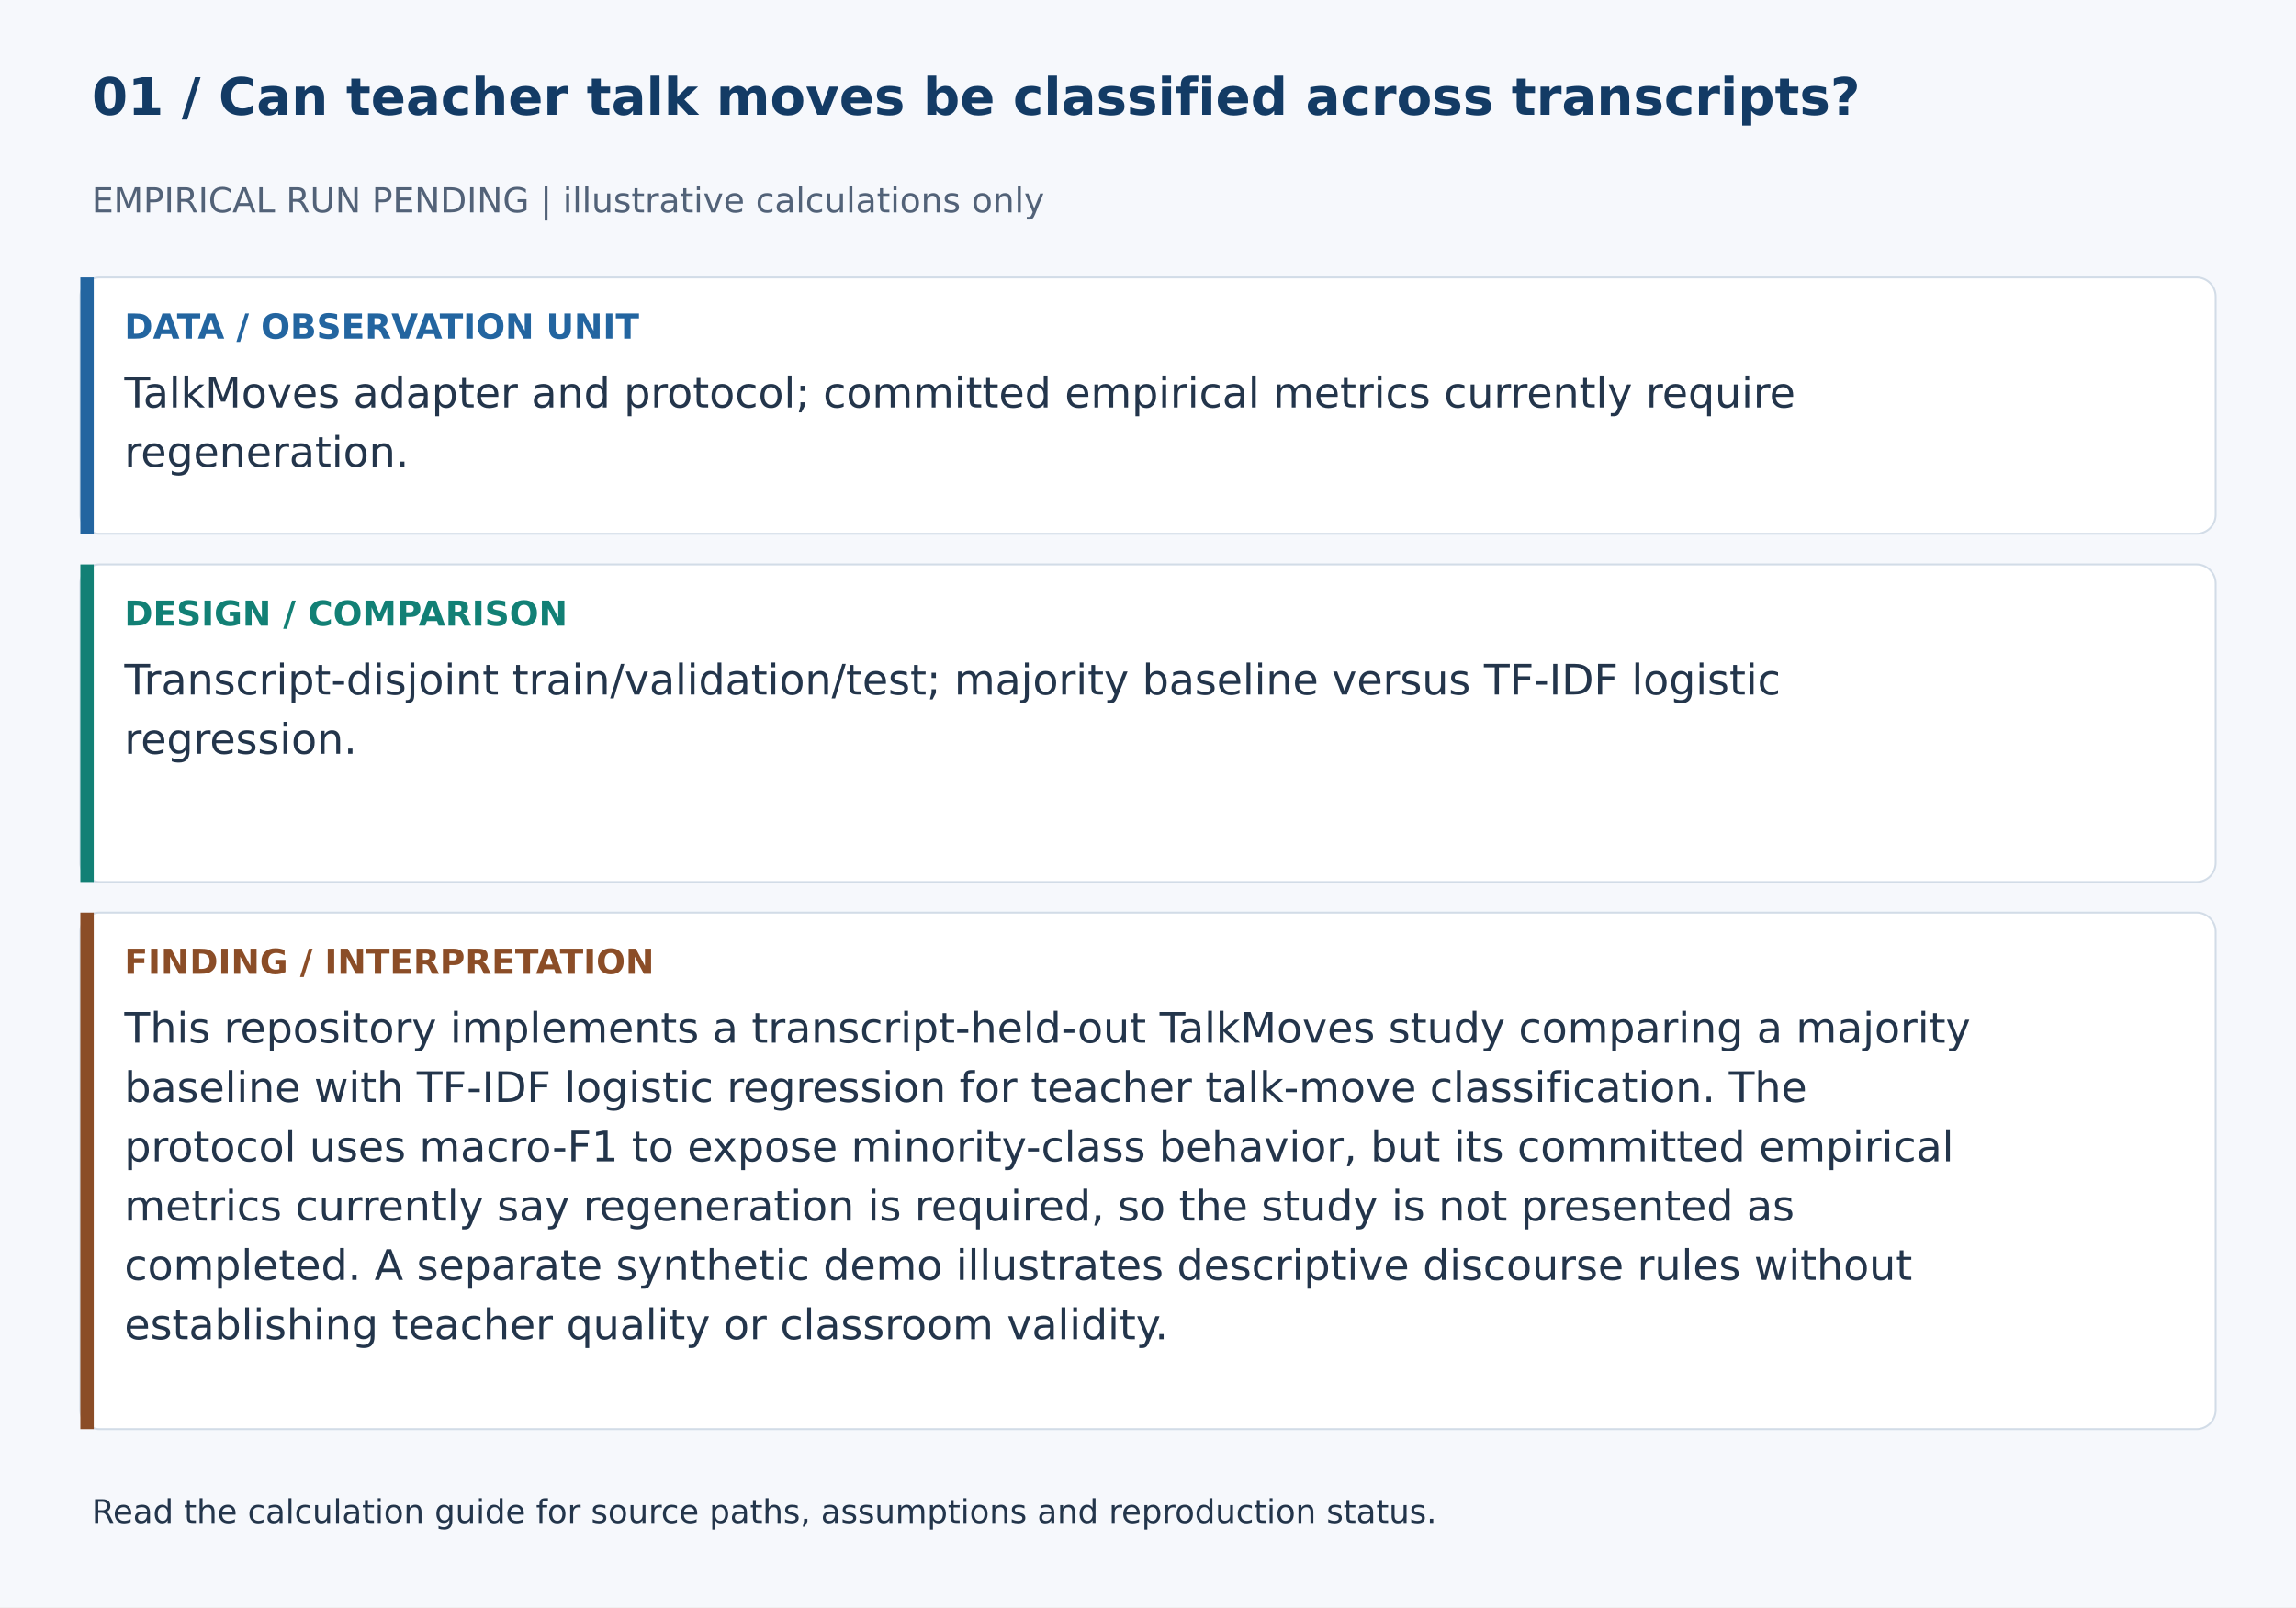
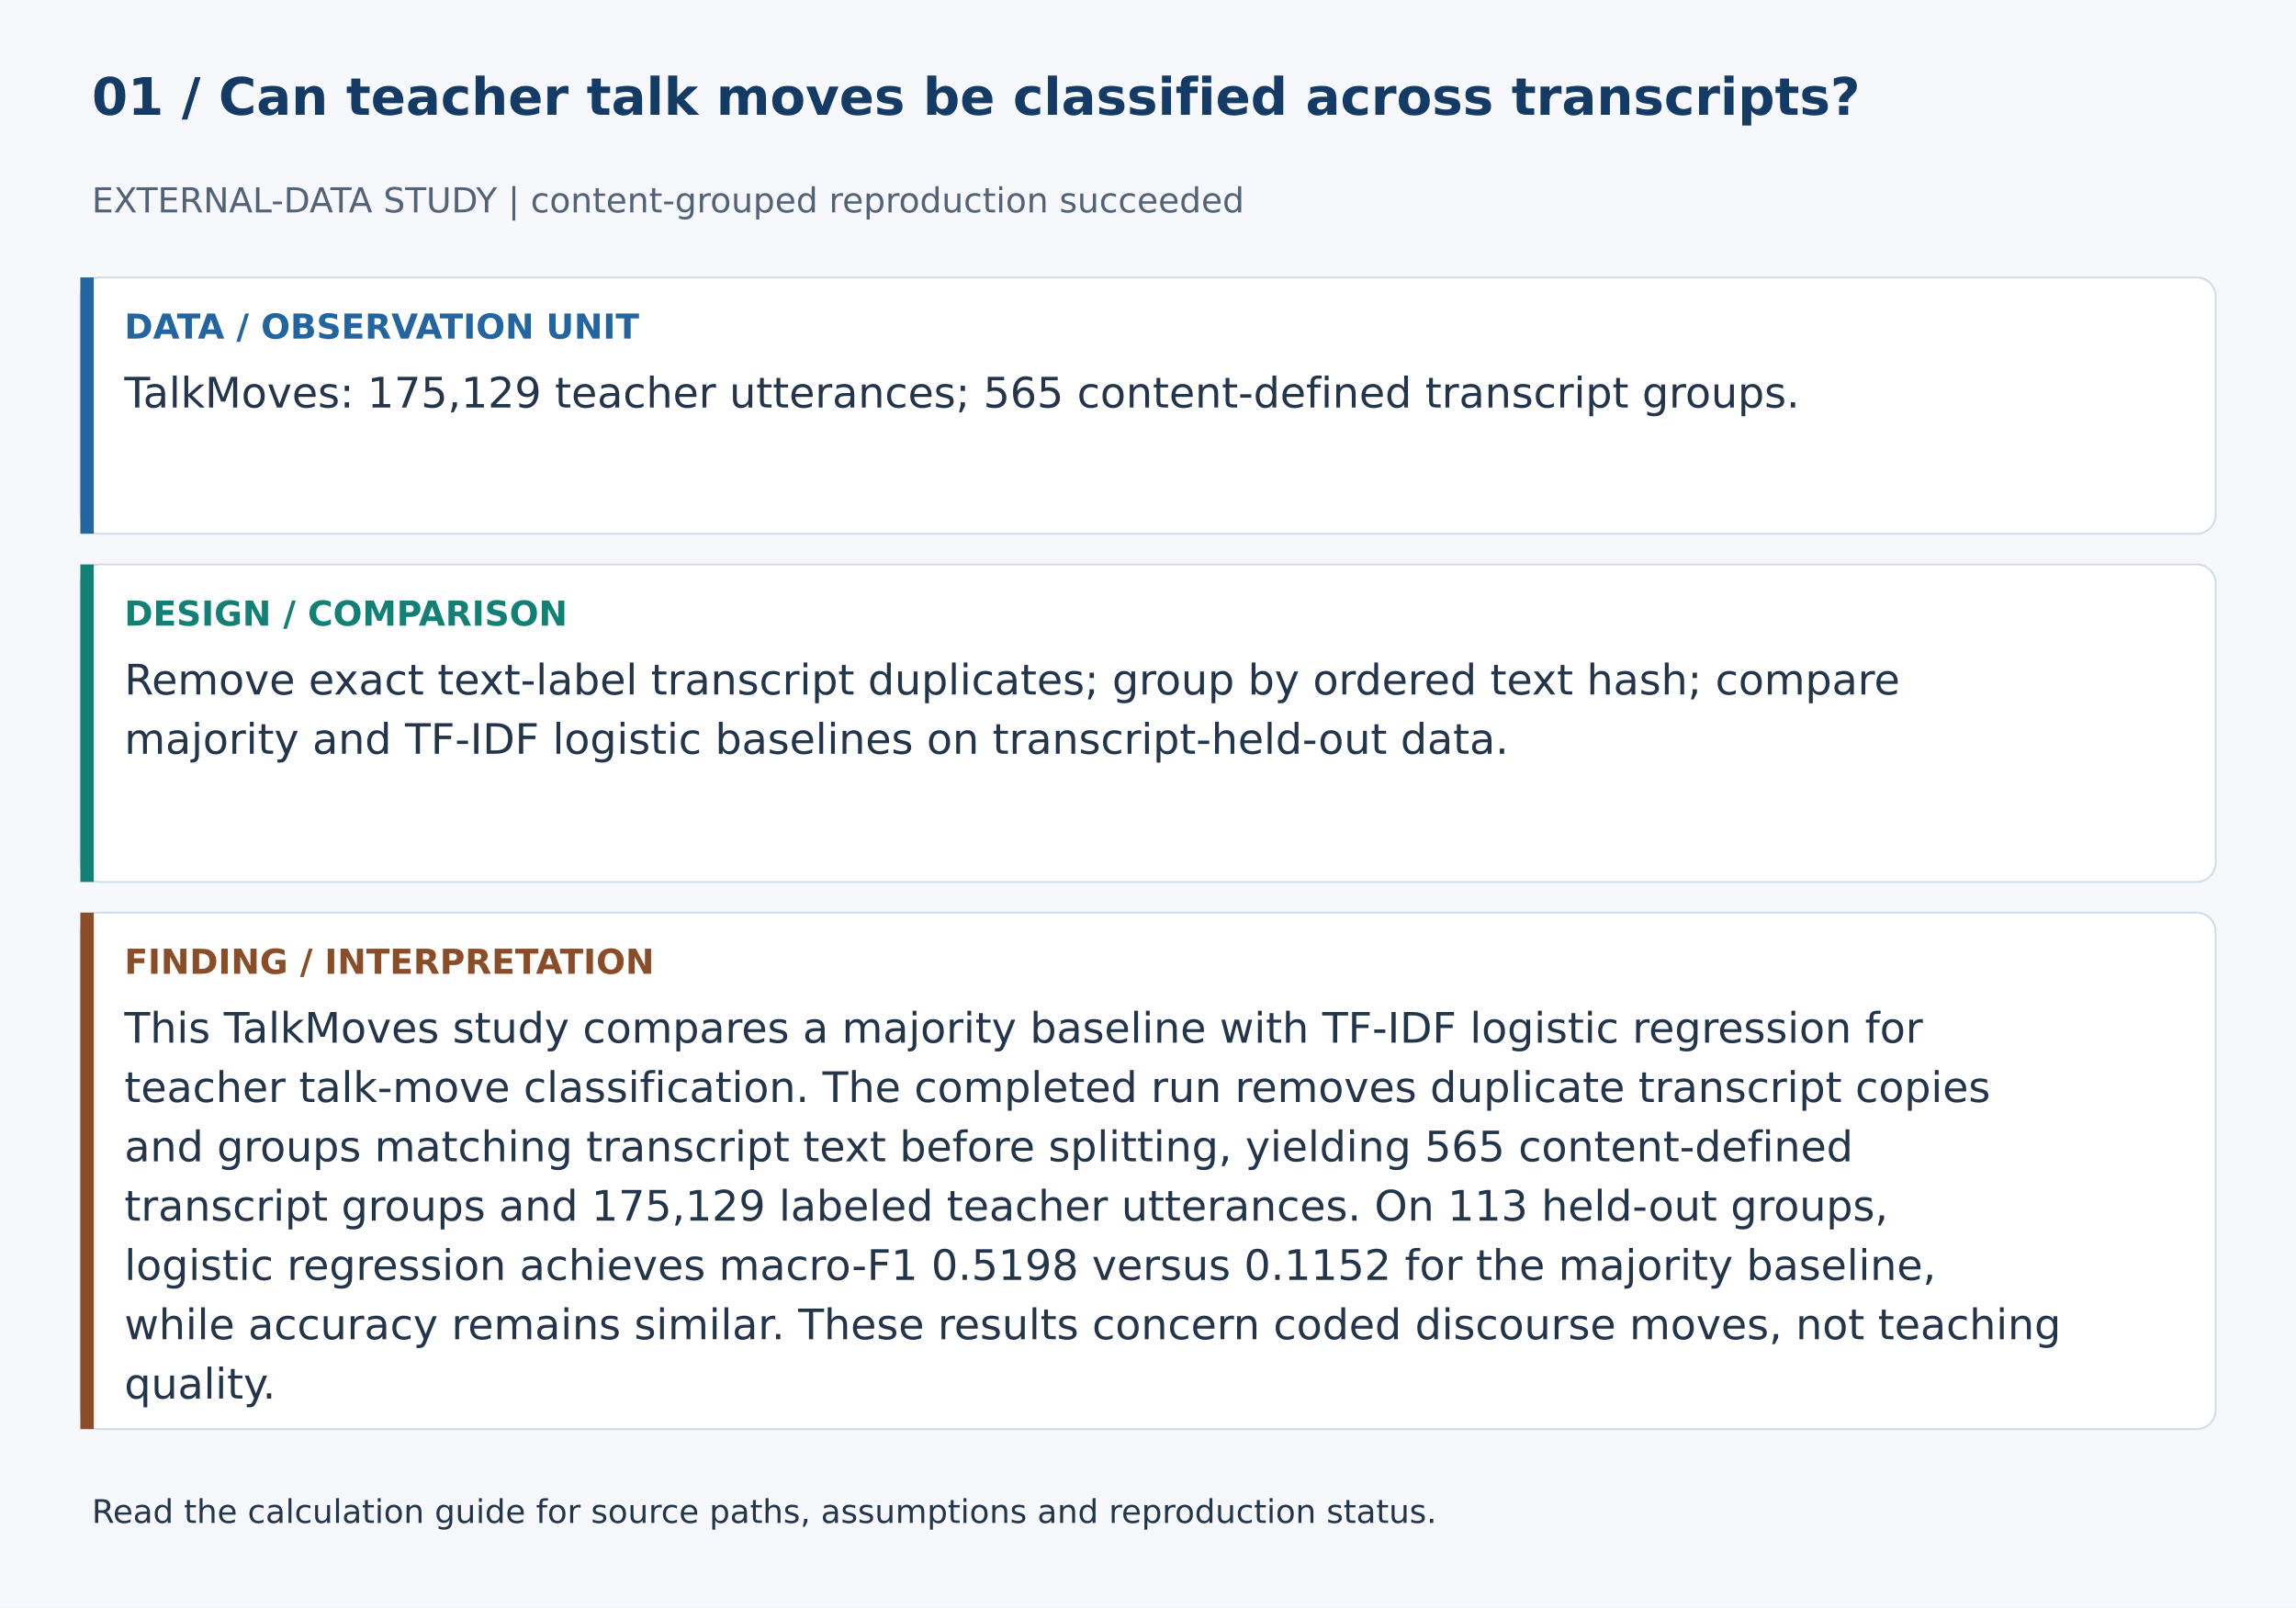
<svg xmlns="http://www.w3.org/2000/svg" width="1200" height="840" viewBox="0 0 1200 840" role="img">
  <rect width="1200" height="840" fill="#f6f8fc" />
  <text x="48" y="60" font-family="DejaVu Sans,Arial,sans-serif" font-size="27" fill="#133b65" font-weight="700">01 / Can teacher talk moves be classified across transcripts?</text>
-   <text x="48" y="111" font-family="DejaVu Sans,Arial,sans-serif" font-size="18" fill="#526278" font-weight="400">EMPIRICAL RUN PENDING | illustrative calculations only</text>
+   <text x="48" y="111" font-family="DejaVu Sans,Arial,sans-serif" font-size="18" fill="#526278" font-weight="400">EXTERNAL-DATA STUDY | content-grouped reproduction succeeded</text>
  <rect x="42" y="145" width="1116" height="134" rx="10" fill="white" stroke="#d2dce7" />
  <rect x="42" y="145" width="7" height="134" fill="#2365a0" />
  <text x="65" y="177" font-family="DejaVu Sans,Arial,sans-serif" font-size="18" fill="#2365a0" font-weight="700">DATA / OBSERVATION UNIT</text>
-   <text x="65" y="213" font-family="DejaVu Sans,Arial,sans-serif" font-size="22" fill="#23354b" font-weight="400">TalkMoves adapter and protocol; committed empirical metrics currently require</text>
-   <text x="65" y="244" font-family="DejaVu Sans,Arial,sans-serif" font-size="22" fill="#23354b" font-weight="400">regeneration.</text>
+   <text x="65" y="213" font-family="DejaVu Sans,Arial,sans-serif" font-size="22" fill="#23354b" font-weight="400">TalkMoves: 175,129 teacher utterances; 565 content-defined transcript groups.</text>
  <rect x="42" y="295" width="1116" height="166" rx="10" fill="white" stroke="#d2dce7" />
  <rect x="42" y="295" width="7" height="166" fill="#128075" />
  <text x="65" y="327" font-family="DejaVu Sans,Arial,sans-serif" font-size="18" fill="#128075" font-weight="700">DESIGN / COMPARISON</text>
-   <text x="65" y="363" font-family="DejaVu Sans,Arial,sans-serif" font-size="22" fill="#23354b" font-weight="400">Transcript-disjoint train/validation/test; majority baseline versus TF-IDF logistic</text>
-   <text x="65" y="394" font-family="DejaVu Sans,Arial,sans-serif" font-size="22" fill="#23354b" font-weight="400">regression.</text>
+   <text x="65" y="363" font-family="DejaVu Sans,Arial,sans-serif" font-size="22" fill="#23354b" font-weight="400">Remove exact text-label transcript duplicates; group by ordered text hash; compare</text>
+   <text x="65" y="394" font-family="DejaVu Sans,Arial,sans-serif" font-size="22" fill="#23354b" font-weight="400">majority and TF-IDF logistic baselines on transcript-held-out data.</text>
  <rect x="42" y="477" width="1116" height="270" rx="10" fill="white" stroke="#d2dce7" />
  <rect x="42" y="477" width="7" height="270" fill="#8b4d27" />
  <text x="65" y="509" font-family="DejaVu Sans,Arial,sans-serif" font-size="18" fill="#8b4d27" font-weight="700">FINDING / INTERPRETATION</text>
-   <text x="65" y="545" font-family="DejaVu Sans,Arial,sans-serif" font-size="22" fill="#23354b" font-weight="400">This repository implements a transcript-held-out TalkMoves study comparing a majority</text>
-   <text x="65" y="576" font-family="DejaVu Sans,Arial,sans-serif" font-size="22" fill="#23354b" font-weight="400">baseline with TF-IDF logistic regression for teacher talk-move classification. The</text>
-   <text x="65" y="607" font-family="DejaVu Sans,Arial,sans-serif" font-size="22" fill="#23354b" font-weight="400">protocol uses macro-F1 to expose minority-class behavior, but its committed empirical</text>
-   <text x="65" y="638" font-family="DejaVu Sans,Arial,sans-serif" font-size="22" fill="#23354b" font-weight="400">metrics currently say regeneration is required, so the study is not presented as</text>
-   <text x="65" y="669" font-family="DejaVu Sans,Arial,sans-serif" font-size="22" fill="#23354b" font-weight="400">completed. A separate synthetic demo illustrates descriptive discourse rules without</text>
-   <text x="65" y="700" font-family="DejaVu Sans,Arial,sans-serif" font-size="22" fill="#23354b" font-weight="400">establishing teacher quality or classroom validity.</text>
+   <text x="65" y="545" font-family="DejaVu Sans,Arial,sans-serif" font-size="22" fill="#23354b" font-weight="400">This TalkMoves study compares a majority baseline with TF-IDF logistic regression for</text>
+   <text x="65" y="576" font-family="DejaVu Sans,Arial,sans-serif" font-size="22" fill="#23354b" font-weight="400">teacher talk-move classification. The completed run removes duplicate transcript copies</text>
+   <text x="65" y="607" font-family="DejaVu Sans,Arial,sans-serif" font-size="22" fill="#23354b" font-weight="400">and groups matching transcript text before splitting, yielding 565 content-defined</text>
+   <text x="65" y="638" font-family="DejaVu Sans,Arial,sans-serif" font-size="22" fill="#23354b" font-weight="400">transcript groups and 175,129 labeled teacher utterances. On 113 held-out groups,</text>
+   <text x="65" y="669" font-family="DejaVu Sans,Arial,sans-serif" font-size="22" fill="#23354b" font-weight="400">logistic regression achieves macro-F1 0.5198 versus 0.1152 for the majority baseline,</text>
+   <text x="65" y="700" font-family="DejaVu Sans,Arial,sans-serif" font-size="22" fill="#23354b" font-weight="400">while accuracy remains similar. These results concern coded discourse moves, not teaching</text>
+   <text x="65" y="731" font-family="DejaVu Sans,Arial,sans-serif" font-size="22" fill="#23354b" font-weight="400">quality.</text>
  <text x="48" y="796" font-family="DejaVu Sans,Arial,sans-serif" font-size="17" fill="#23354b" font-weight="400">Read the calculation guide for source paths, assumptions and reproduction status.</text>
</svg>
